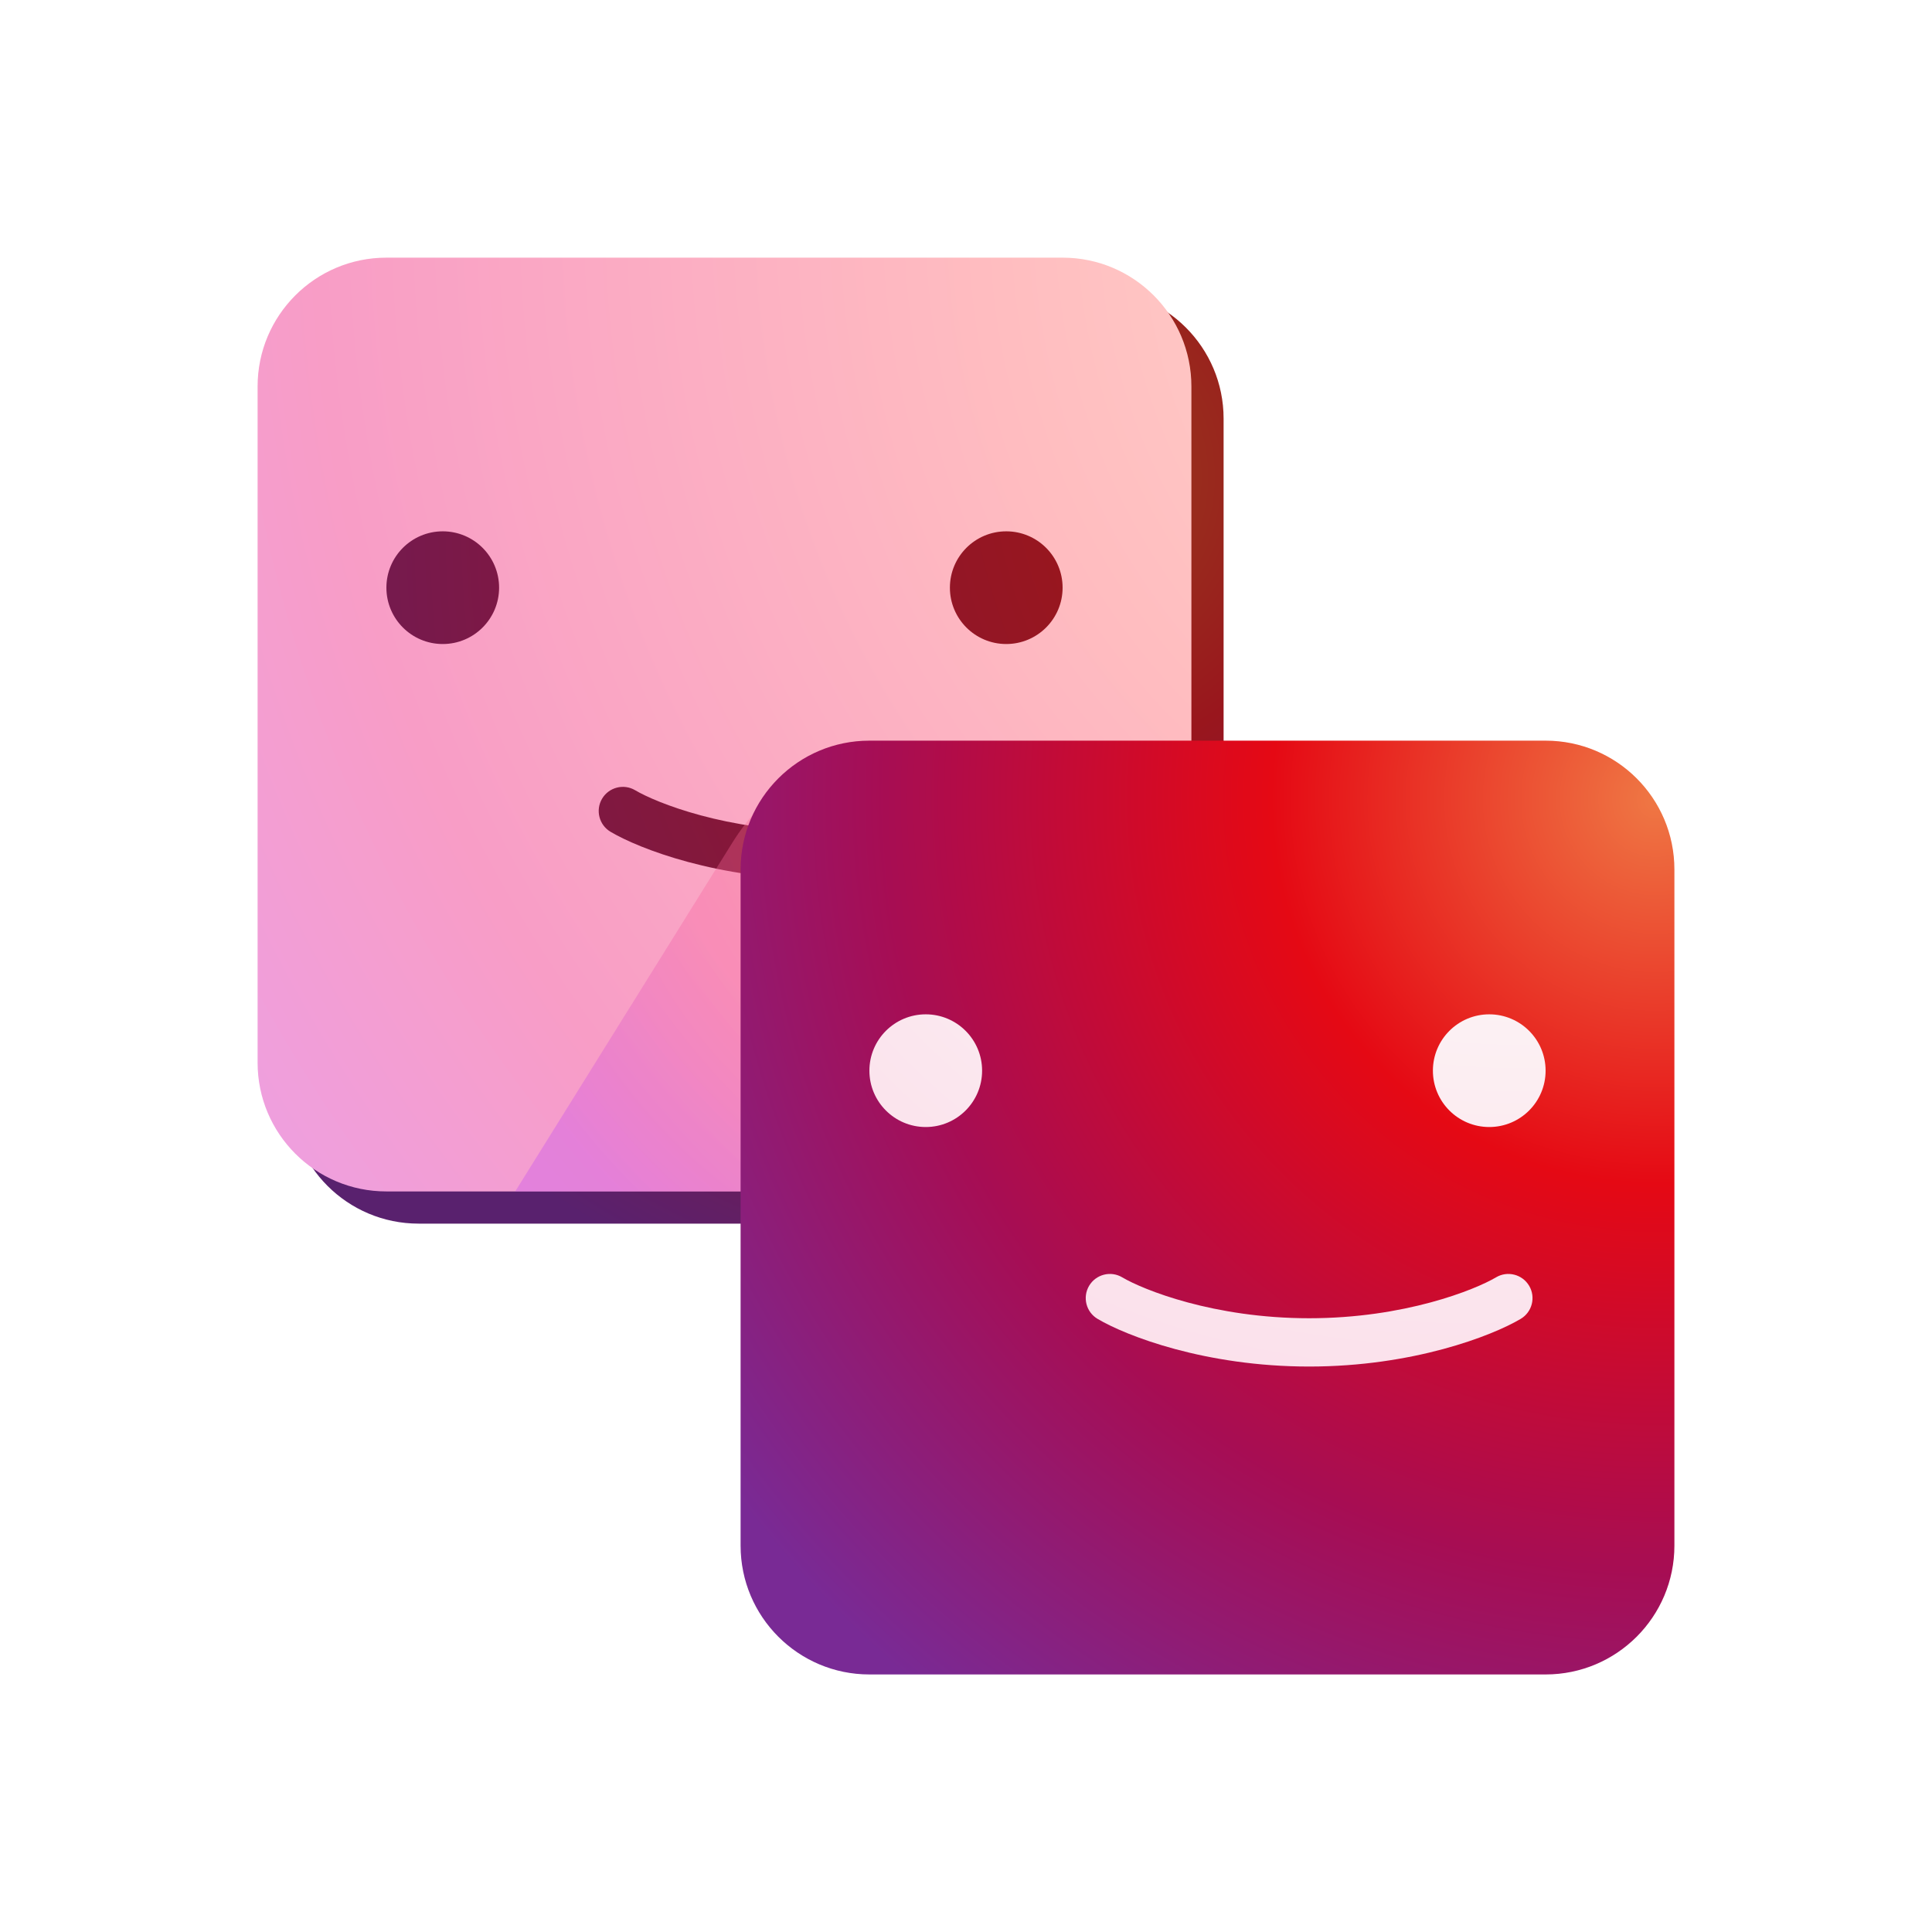
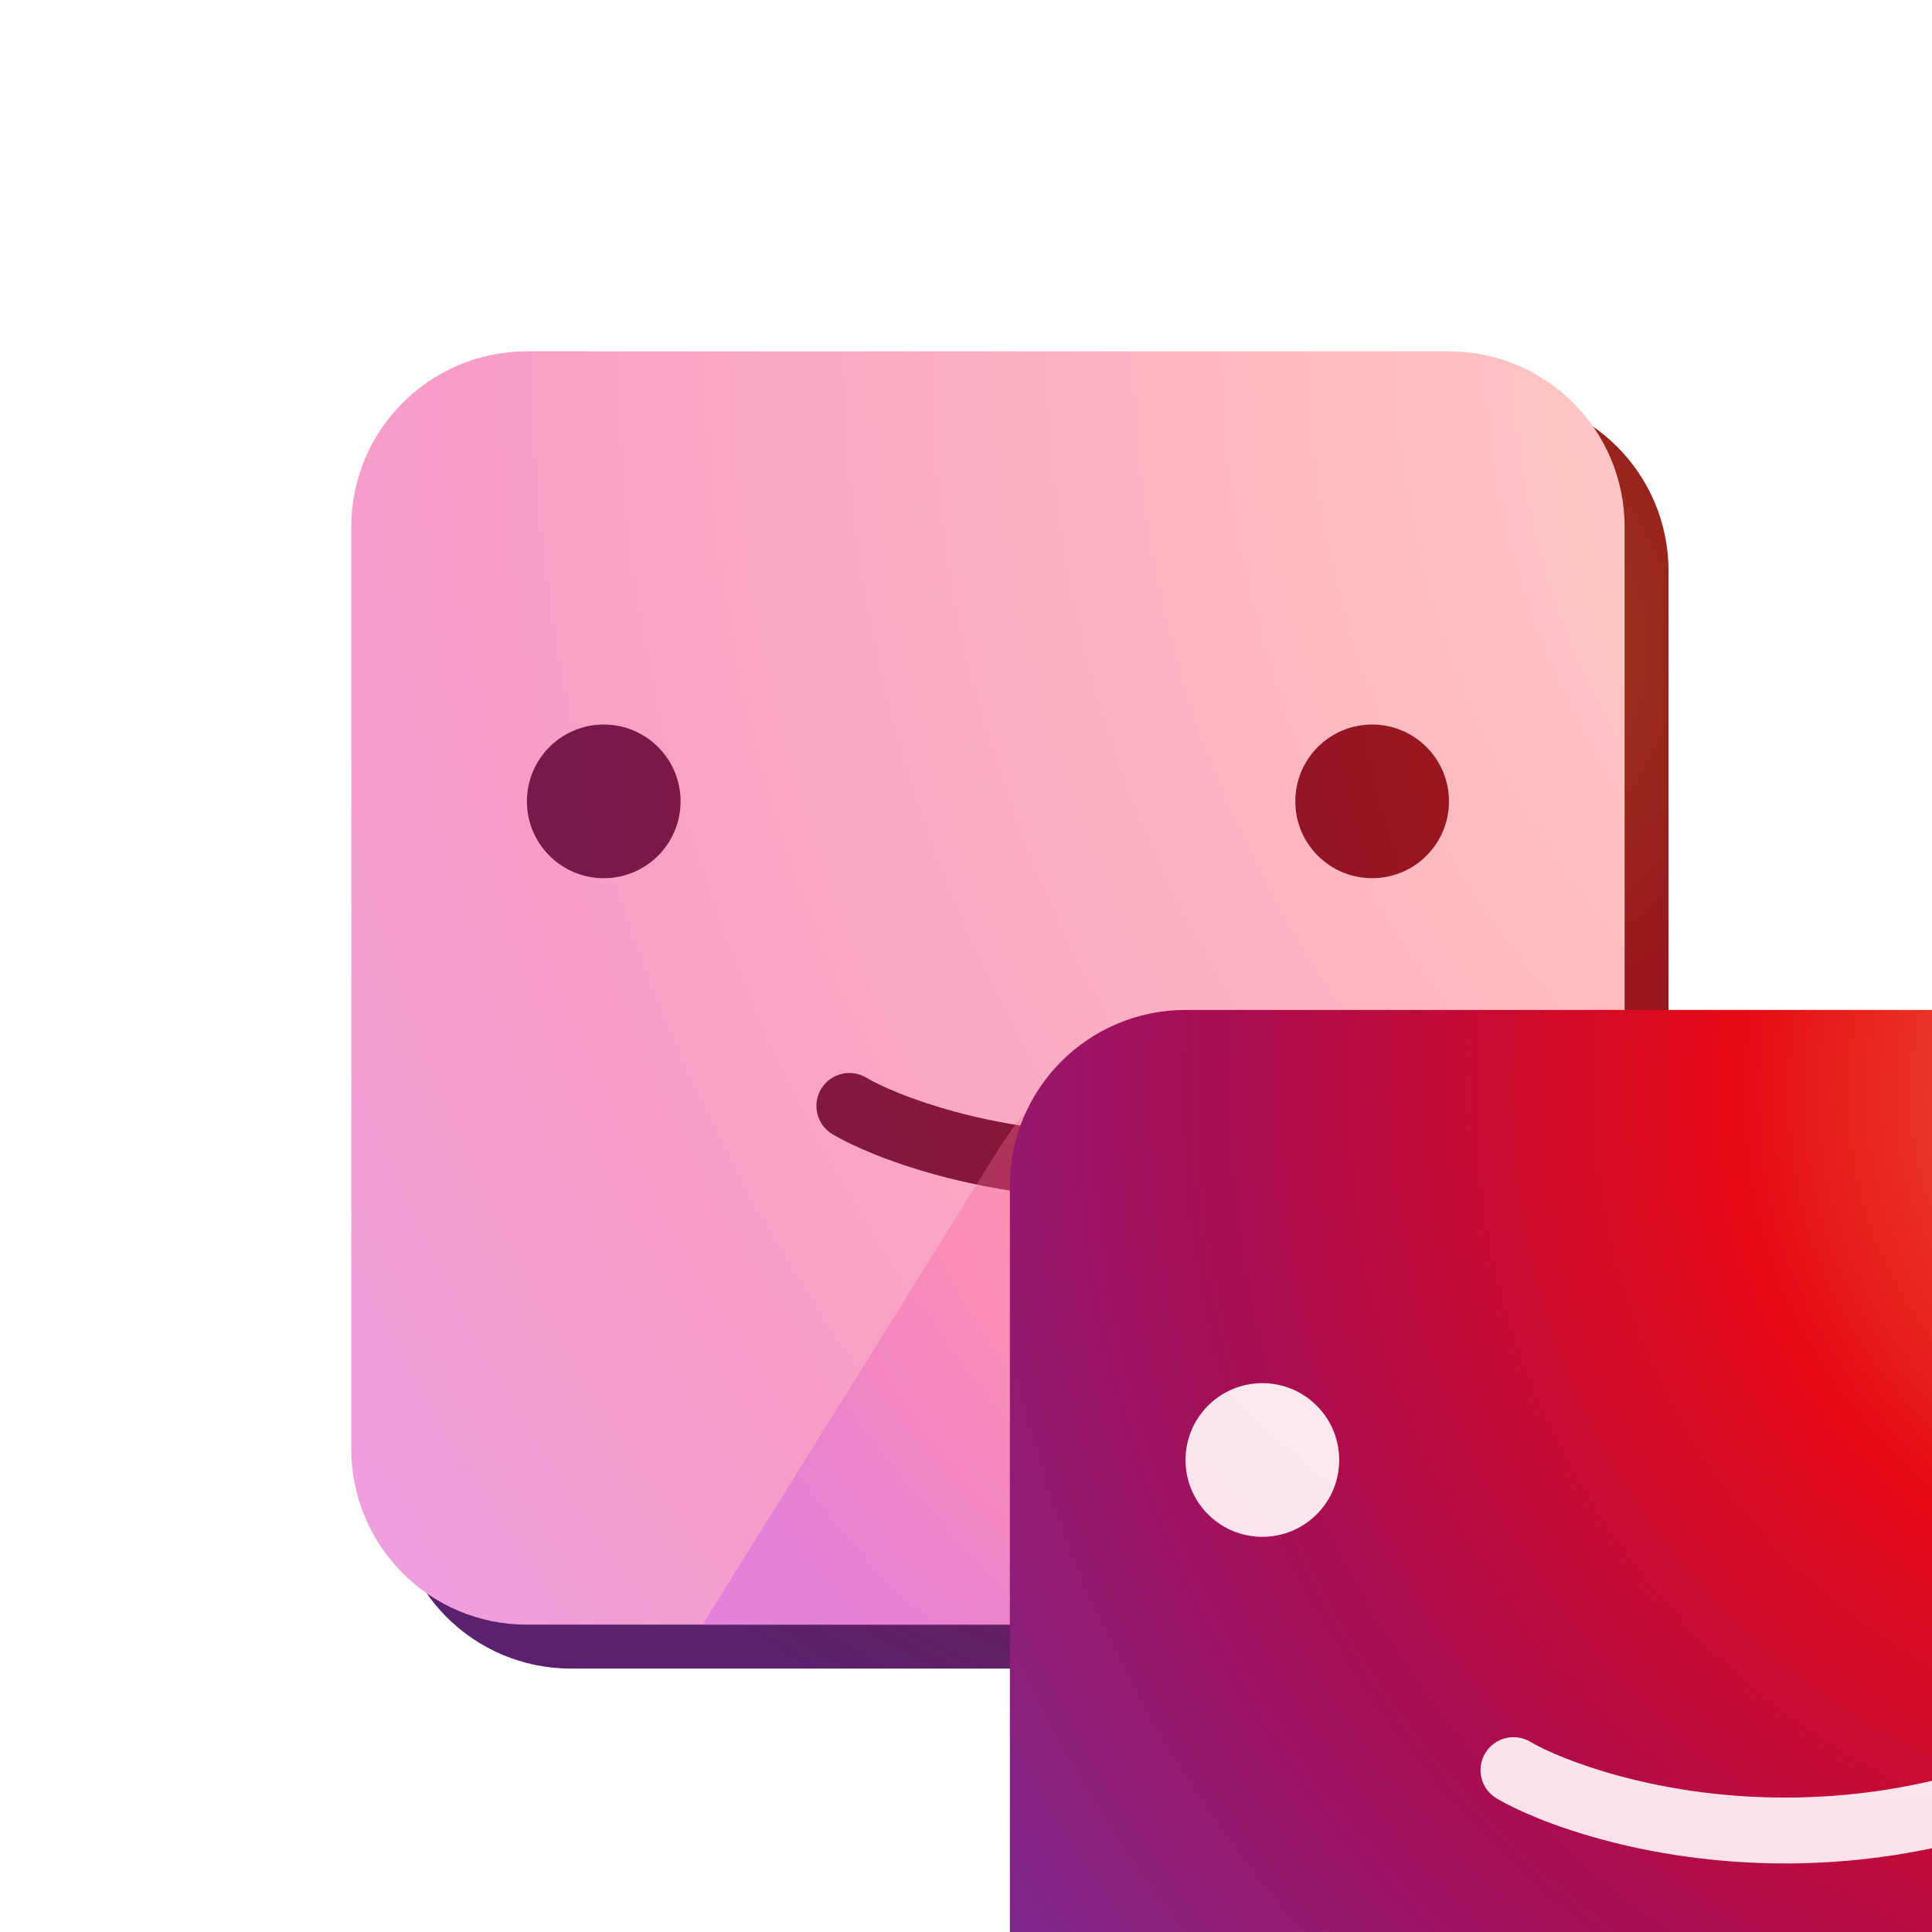
- <svg width="72" height="72" viewBox="0 0 72 72" fill="none">
-   <g id="profiles-core-small">
+ <svg xmlns="http://www.w3.org/2000/svg"> width="72" height="72" viewBox="0 0 72 72" fill="none"&gt;<g id="profiles-core-small">
    <path id="Vector" d="M10.8 15.601C10.8 12.95 12.949 10.801 15.6 10.801H40.8C43.451 10.801 45.6 12.95 45.6 15.601V40.801C45.6 43.452 43.451 45.601 40.8 45.601H15.6C12.949 45.601 10.8 43.452 10.8 40.801V15.601Z" fill="url(#paint0_radial_5179_7919)" />
    <path id="Vector_2" d="M9.6 14.402C9.6 11.751 11.749 9.602 14.4 9.602H39.6C42.251 9.602 44.4 11.751 44.4 14.402V39.602C44.4 42.252 42.251 44.401 39.6 44.401H14.4C11.749 44.402 9.6 42.252 9.6 39.602V14.402Z" fill="url(#paint1_radial_5179_7919)" />
    <path id="Vector_3" d="M18.6 21.901C18.6 23.061 17.66 24.001 16.5 24.001C15.34 24.001 14.4 23.061 14.4 21.901C14.4 20.741 15.34 19.801 16.5 19.801C17.66 19.801 18.6 20.741 18.6 21.901Z" fill="url(#paint2_radial_5179_7919)" />
    <path id="Vector_4" d="M39.6 21.901C39.6 23.061 38.66 24.001 37.5 24.001C36.34 24.001 35.4 23.061 35.4 21.901C35.4 20.741 36.34 19.801 37.5 19.801C38.66 19.801 39.6 20.741 39.6 21.901Z" fill="url(#paint3_radial_5179_7919)" />
    <path id="Vector_5" d="M23.671 29.45C23.244 29.197 22.692 29.338 22.438 29.765C22.185 30.193 22.326 30.745 22.754 30.999C23.825 31.634 26.769 32.774 30.637 32.774C34.506 32.774 37.45 31.634 38.521 30.999C38.949 30.745 39.09 30.193 38.837 29.765C38.583 29.338 38.031 29.197 37.604 29.45C36.819 29.915 34.194 30.974 30.637 30.974C27.081 30.974 24.456 29.915 23.671 29.45Z" fill="url(#paint4_radial_5179_7919)" />
    <path id="Vector_6" opacity="0.35" d="M19.2 44.402H28.2L32.4 27.602C30.279 28.18 28.454 29.539 27.292 31.405L19.2 44.402Z" fill="url(#paint5_radial_5179_7919)" />
    <path id="Vector_7" d="M27.6 32.402C27.6 29.751 29.749 27.602 32.4 27.602L57.6 27.602C60.251 27.602 62.4 29.751 62.4 32.402V57.602C62.4 60.252 60.251 62.402 57.6 62.402H32.4C29.749 62.402 27.6 60.252 27.6 57.602V32.402Z" fill="url(#paint6_radial_5179_7919)" />
    <path id="Vector_8" d="M36.6 39.901C36.6 41.061 35.66 42.001 34.5 42.001C33.34 42.001 32.4 41.061 32.4 39.901C32.4 38.741 33.34 37.801 34.5 37.801C35.66 37.801 36.6 38.741 36.6 39.901Z" fill="url(#paint7_radial_5179_7919)" />
    <path id="Vector_9" d="M57.6 39.901C57.6 41.061 56.66 42.001 55.5 42.001C54.34 42.001 53.4 41.061 53.4 39.901C53.4 38.741 54.34 37.801 55.5 37.801C56.66 37.801 57.6 38.741 57.6 39.901Z" fill="url(#paint8_radial_5179_7919)" />
    <path id="Vector_10" d="M41.821 47.602C41.394 47.349 40.842 47.49 40.588 47.918C40.335 48.346 40.476 48.898 40.904 49.151C41.975 49.786 44.919 50.927 48.788 50.927C52.656 50.927 55.6 49.786 56.671 49.151C57.099 48.898 57.24 48.346 56.987 47.918C56.733 47.49 56.181 47.349 55.754 47.602C54.969 48.067 52.344 49.127 48.788 49.127C45.231 49.127 42.606 48.067 41.821 47.602Z" fill="url(#paint9_radial_5179_7919)" />
  </g>
  <defs>
    <radialGradient id="paint0_radial_5179_7919" cx="0" cy="0" r="1" gradientUnits="userSpaceOnUse" gradientTransform="translate(39.075 17.6882) rotate(135) scale(32.8097)">
      <stop stop-color="#99421D" />
      <stop offset="0.333" stop-color="#99161D" />
      <stop offset="0.667" stop-color="#7D1845" />
      <stop offset="1" stop-color="#59216E" />
    </radialGradient>
    <radialGradient id="paint1_radial_5179_7919" cx="0" cy="0" r="1" gradientUnits="userSpaceOnUse" gradientTransform="translate(62.4 8.70157) rotate(133.87) scale(75.3216)">
      <stop stop-color="#FFDCCC" />
      <stop offset="0.333" stop-color="#FFBDC0" />
      <stop offset="0.667" stop-color="#F89DC6" />
      <stop offset="1" stop-color="#E4A1FA" />
    </radialGradient>
    <radialGradient id="paint2_radial_5179_7919" cx="0" cy="0" r="1" gradientUnits="userSpaceOnUse" gradientTransform="translate(60.3 11.1008) rotate(133.939) scale(68.7426 55.9547)">
      <stop stop-color="#99421D" />
      <stop offset="0.333" stop-color="#99161D" />
      <stop offset="0.667" stop-color="#7D1845" />
      <stop offset="1" stop-color="#59216E" />
    </radialGradient>
    <radialGradient id="paint3_radial_5179_7919" cx="0" cy="0" r="1" gradientUnits="userSpaceOnUse" gradientTransform="translate(60.3 11.1008) rotate(133.939) scale(68.7426 55.9547)">
      <stop stop-color="#99421D" />
      <stop offset="0.333" stop-color="#99161D" />
      <stop offset="0.667" stop-color="#7D1845" />
      <stop offset="1" stop-color="#59216E" />
    </radialGradient>
    <radialGradient id="paint4_radial_5179_7919" cx="0" cy="0" r="1" gradientUnits="userSpaceOnUse" gradientTransform="translate(60.3 11.0994) rotate(133.939) scale(68.7426 55.9548)">
      <stop stop-color="#99421D" />
      <stop offset="0.333" stop-color="#99161D" />
      <stop offset="0.667" stop-color="#7D1845" />
      <stop offset="1" stop-color="#59216E" />
    </radialGradient>
    <radialGradient id="paint5_radial_5179_7919" cx="0" cy="0" r="1" gradientUnits="userSpaceOnUse" gradientTransform="translate(39.6 27.9016) rotate(135) scale(23.3345)">
      <stop stop-color="#FFA984" />
      <stop offset="0.333" stop-color="#FF787F" />
      <stop offset="0.667" stop-color="#F45FA2" />
      <stop offset="1" stop-color="#C44AF1" />
    </radialGradient>
    <radialGradient id="paint6_radial_5179_7919" cx="0" cy="0" r="1" gradientUnits="userSpaceOnUse" gradientTransform="translate(61.8 29.7016) rotate(135) scale(43.2749)">
      <stop stop-color="#EF7744" />
      <stop offset="0.333" stop-color="#E50914" />
      <stop offset="0.667" stop-color="#A70D53" />
      <stop offset="1" stop-color="#792A95" />
    </radialGradient>
    <radialGradient id="paint7_radial_5179_7919" cx="0" cy="0" r="1" gradientUnits="userSpaceOnUse" gradientTransform="translate(62.1 11.1008) rotate(137.146) scale(73.6614 60.3576)">
      <stop stop-color="#FFDCCC" />
      <stop offset="0.333" stop-color="#FDF6F6" />
      <stop offset="0.667" stop-color="#FADCE9" />
      <stop offset="1" stop-color="#E4A1FA" />
    </radialGradient>
    <radialGradient id="paint8_radial_5179_7919" cx="0" cy="0" r="1" gradientUnits="userSpaceOnUse" gradientTransform="translate(62.1 11.1008) rotate(137.146) scale(73.6614 60.3576)">
      <stop stop-color="#FFDCCC" />
      <stop offset="0.333" stop-color="#FDF6F6" />
      <stop offset="0.667" stop-color="#FADCE9" />
      <stop offset="1" stop-color="#E4A1FA" />
    </radialGradient>
    <radialGradient id="paint9_radial_5179_7919" cx="0" cy="0" r="1" gradientUnits="userSpaceOnUse" gradientTransform="translate(62.1 11.1017) rotate(137.146) scale(73.6614 60.3576)">
      <stop stop-color="#FFDCCC" />
      <stop offset="0.333" stop-color="#FDF6F6" />
      <stop offset="0.667" stop-color="#FADCE9" />
      <stop offset="1" stop-color="#E4A1FA" />
    </radialGradient>
  </defs>
</svg>
